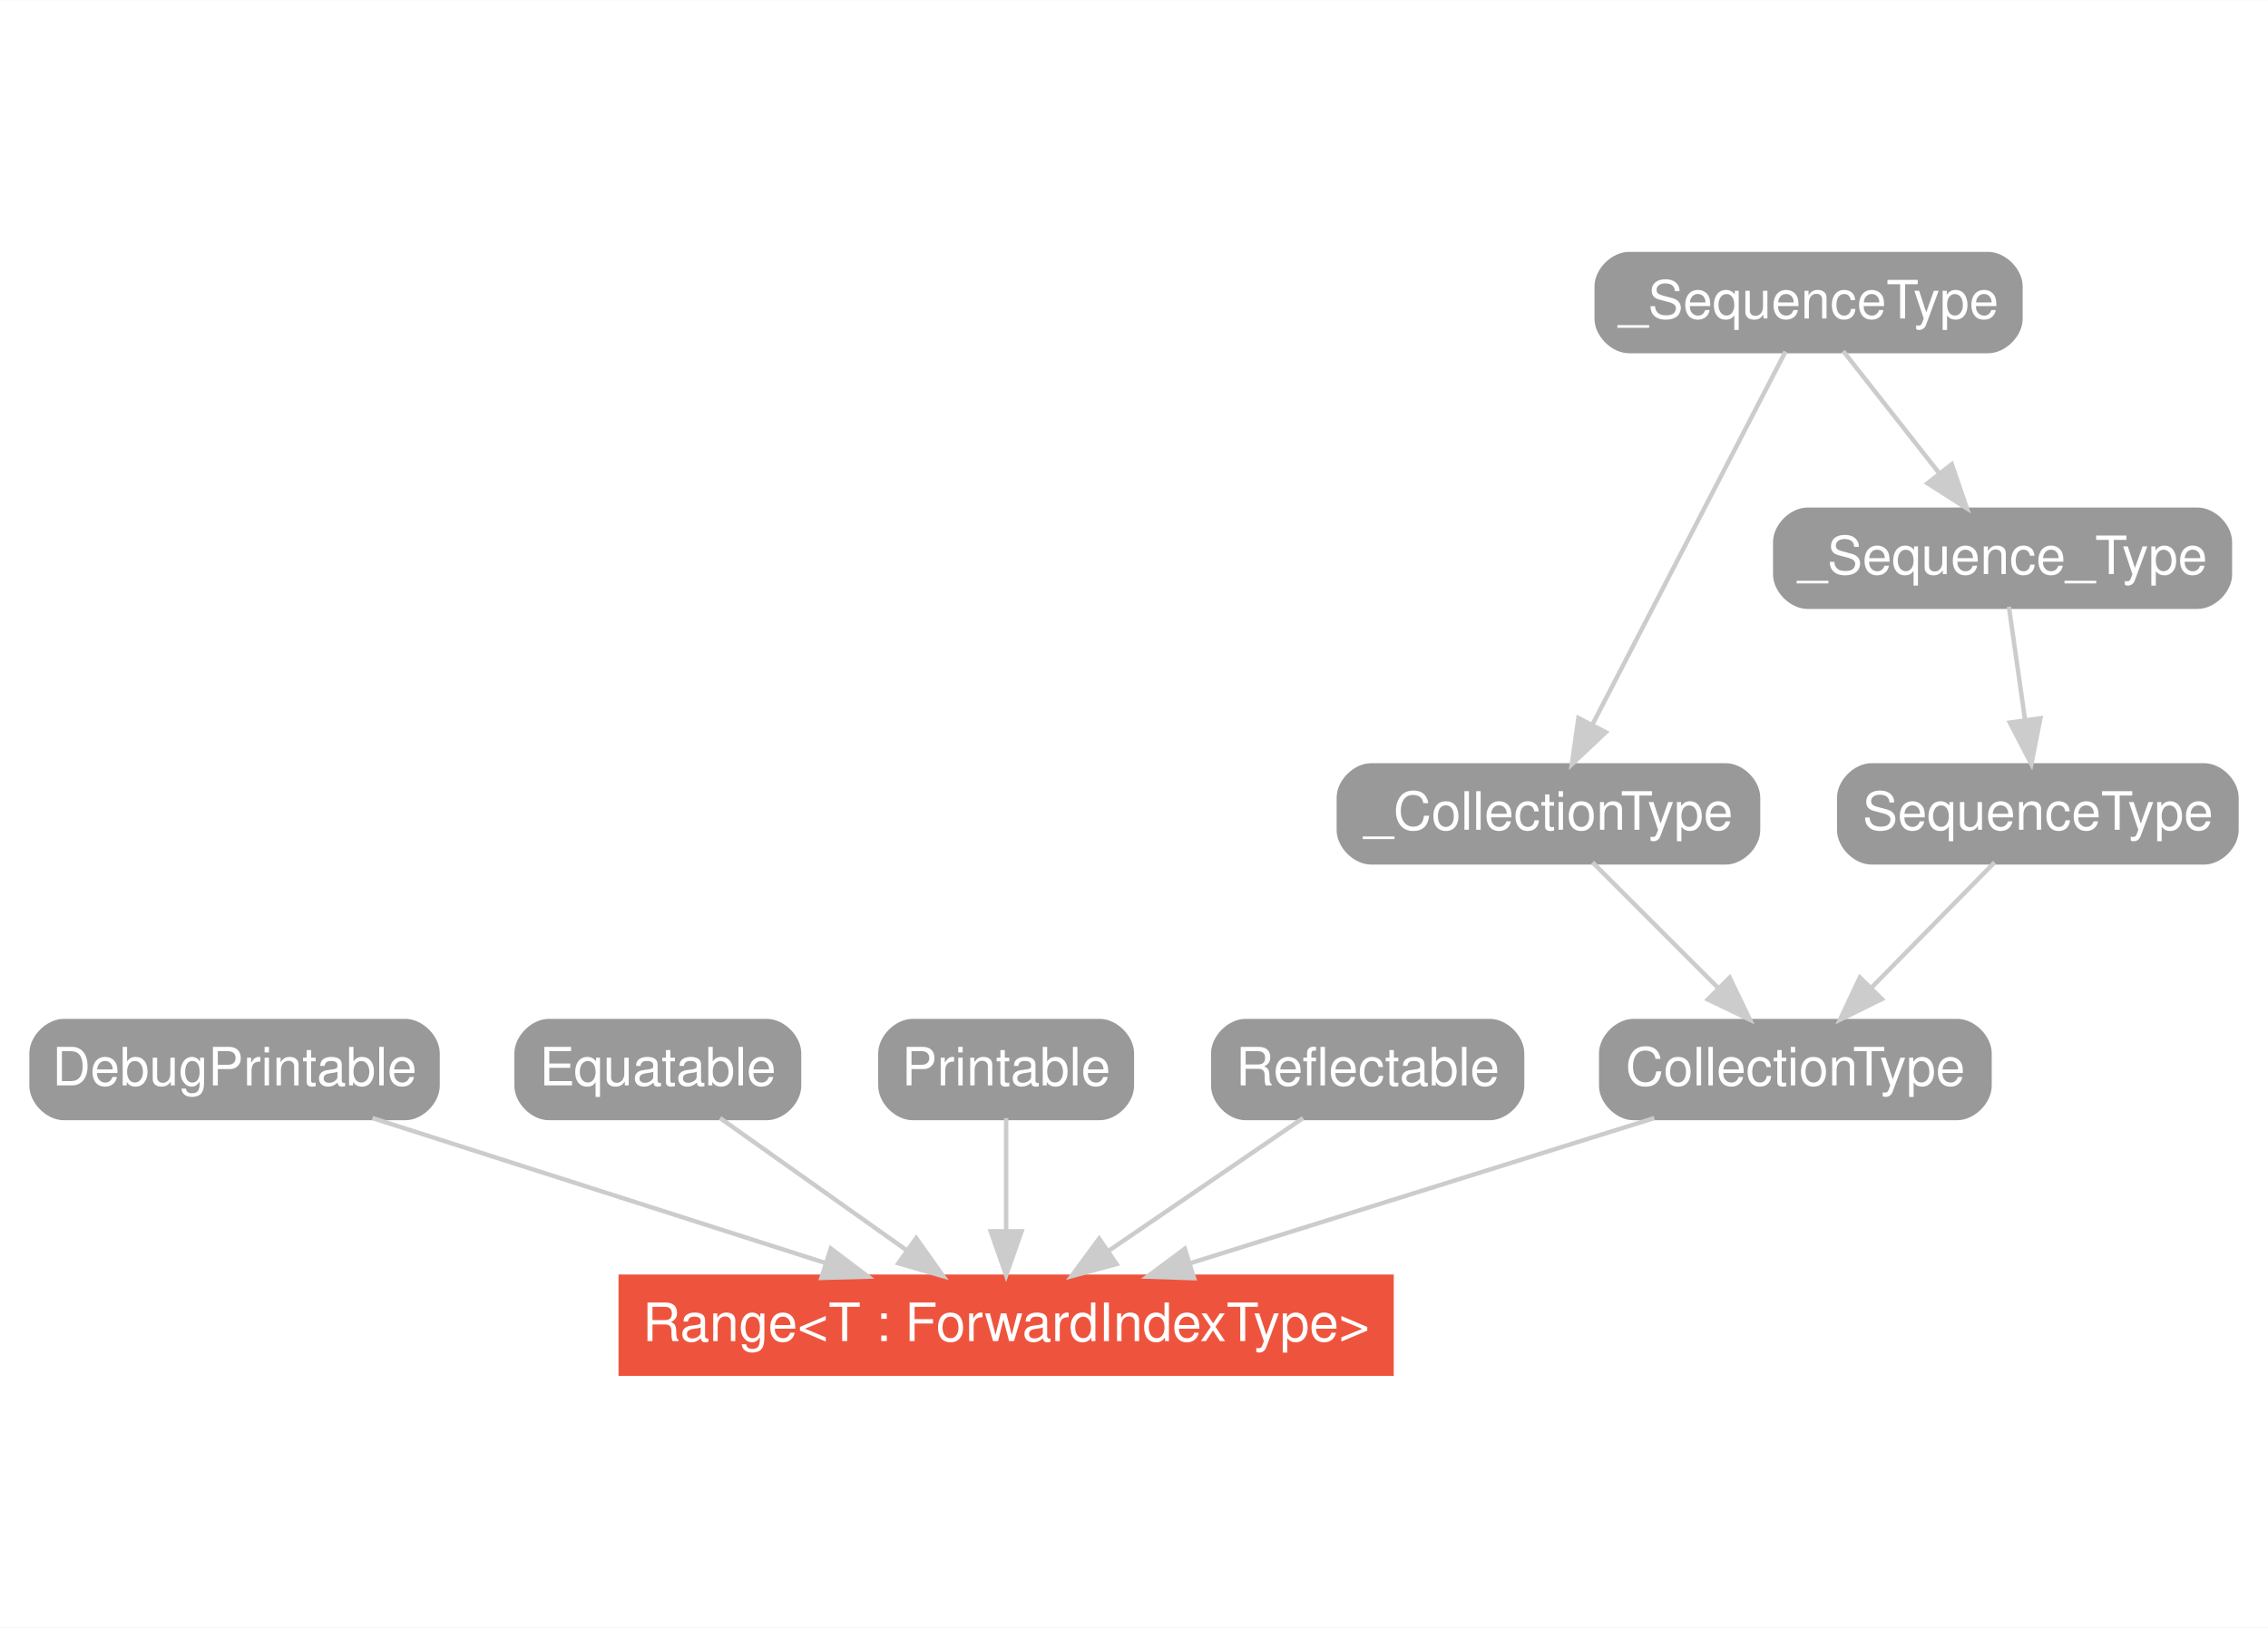
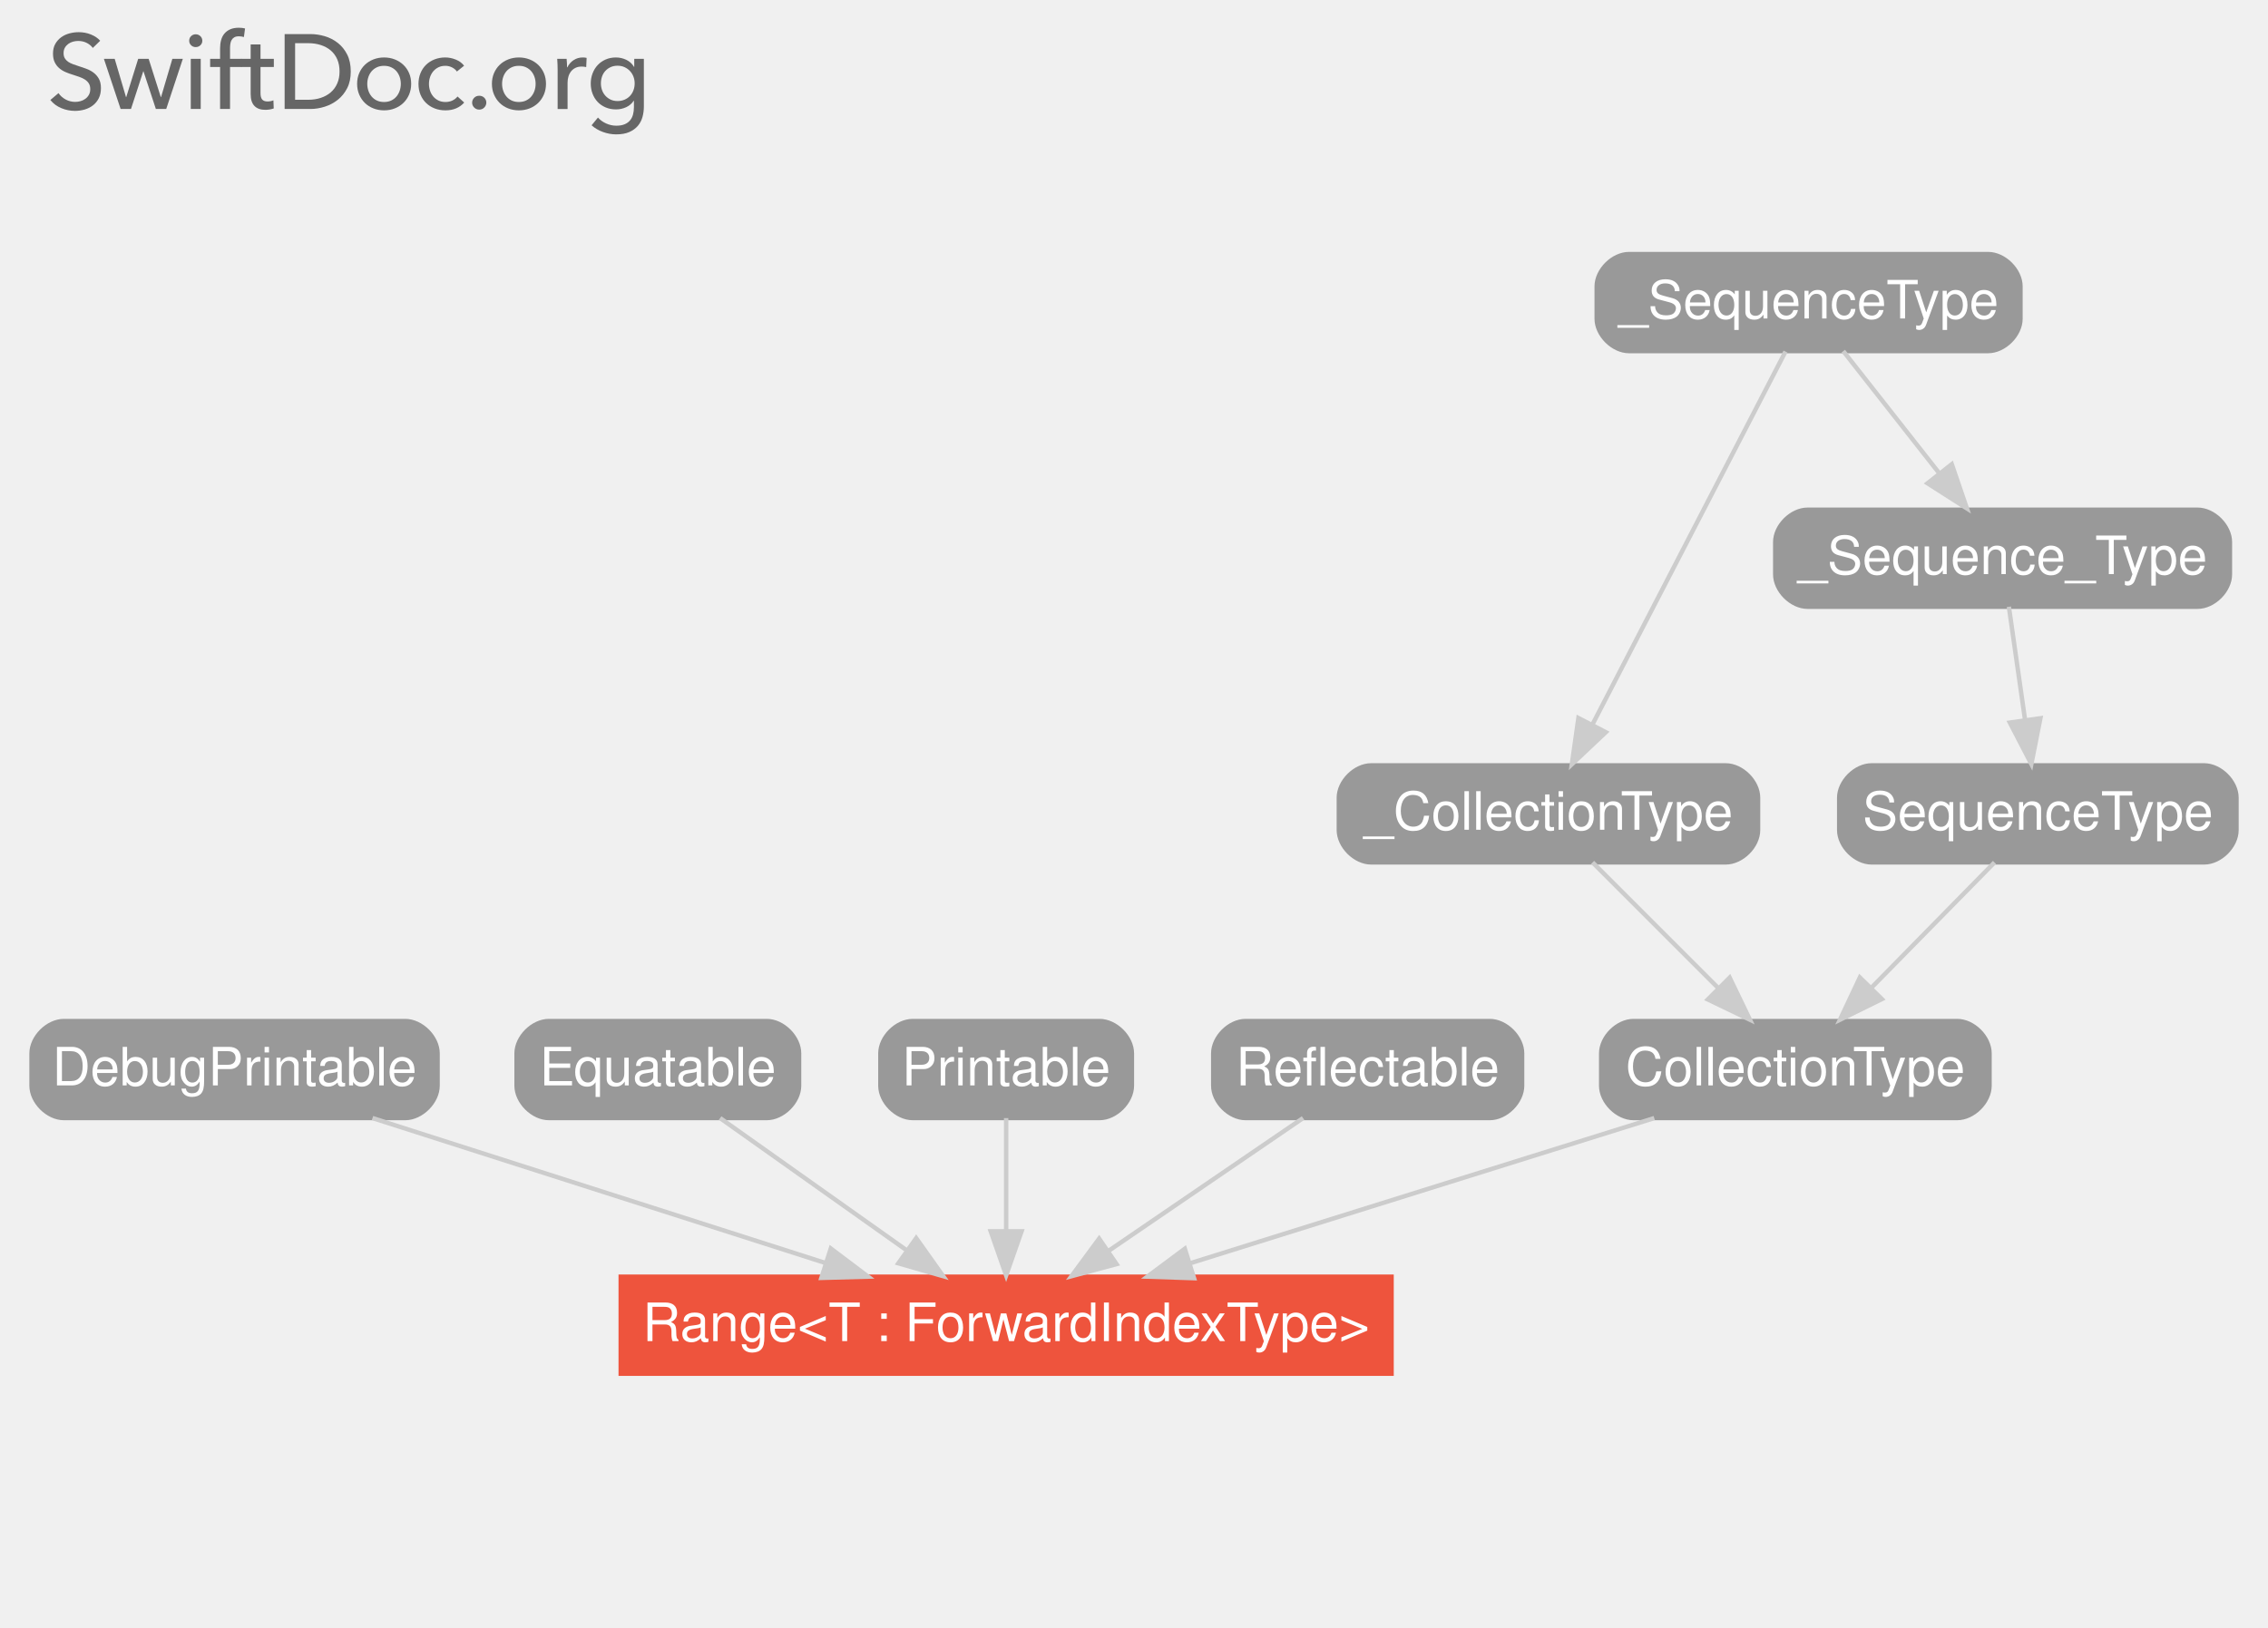
<svg xmlns="http://www.w3.org/2000/svg" xmlns:xlink="http://www.w3.org/1999/xlink" width="514pt" height="369pt" viewBox="0.00 0.00 514.40 369.20">
  <g id="graph0" class="graph" transform="scale(1 1) rotate(0) translate(7.2 311.6)">
-     <polygon fill="white" stroke="none" points="-7.2,57.6 -7.2,-311.6 507.2,-311.6 507.2,57.6 -7.2,57.6" />
+     <g transform="translate(0 -311.6)">
+       <g>
+         <path fill="#666666" d="M13.846,10.832c-0.336-0.464-0.792-0.844-1.368-1.14s-1.224-0.444-1.944-0.444         c-0.384,0-0.772,0.052-1.164,0.156C8.977,9.509,8.622,9.677,8.301,9.908c-0.32,0.232-0.58,0.52-0.78,0.864         c-0.2,0.344-0.3,0.756-0.3,1.236c0,0.464,0.092,0.852,0.276,1.164c0.184,0.312,0.432,0.576,0.744,0.792s0.68,0.4,1.104,0.552         c0.423,0.152,0.876,0.309,1.356,0.468c0.576,0.177,1.16,0.376,1.752,0.601c0.592,0.224,1.128,0.52,1.608,0.888         s0.872,0.828,1.176,1.38s0.456,1.252,0.456,2.101c0,0.88-0.164,1.644-0.492,2.292c-0.328,0.647-0.765,1.184-1.308,1.607         c-0.544,0.424-1.172,0.74-1.884,0.948s-1.444,0.312-2.196,0.312c-1.072,0-2.108-0.208-3.108-0.624         c-1-0.415-1.828-1.031-2.484-1.848l1.848-1.56c0.4,0.592,0.936,1.071,1.608,1.439c0.672,0.368,1.399,0.552,2.184,0.552         c0.4,0,0.8-0.056,1.2-0.168c0.4-0.111,0.764-0.288,1.092-0.527c0.328-0.24,0.596-0.54,0.804-0.9         c0.208-0.36,0.312-0.796,0.312-1.308s-0.108-0.94-0.324-1.284c-0.216-0.344-0.508-0.636-0.876-0.876s-0.796-0.444-1.284-0.612         c-0.488-0.168-1.004-0.34-1.548-0.516c-0.544-0.16-1.08-0.356-1.608-0.588c-0.528-0.232-1-0.528-1.416-0.889         c-0.416-0.359-0.752-0.804-1.008-1.332c-0.256-0.527-0.384-1.184-0.384-1.968c0-0.848,0.172-1.576,0.516-2.184         c0.344-0.608,0.792-1.112,1.344-1.512c0.552-0.4,1.176-0.692,1.872-0.876c0.696-0.184,1.396-0.276,2.1-0.276         c0.992,0,1.92,0.176,2.784,0.528c0.864,0.352,1.56,0.824,2.088,1.416L13.846,10.832z" />
+         <path fill="#666666" d="M18.813,13.304l2.568,8.688h0.048l2.712-8.688h2.376l2.76,8.688h0.048l2.568-8.688h2.376L30.501,24.68         h-2.352l-2.808-8.544h-0.048l-2.784,8.544h-2.352l-3.792-11.376H18.813z" />
+         <path fill="#666666" d="M38.685,9.2c0,0.416-0.147,0.76-0.44,1.032c-0.294,0.272-0.647,0.408-1.06,0.408s-0.762-0.14-1.047-0.42         c-0.286-0.28-0.429-0.62-0.429-1.02c0-0.416,0.143-0.764,0.429-1.044c0.286-0.28,0.635-0.42,1.047-0.42s0.766,0.14,1.06,0.42         C38.538,8.437,38.685,8.784,38.685,9.2z M38.325,24.68h-2.256V13.304h2.256V24.68z" />
+         <path fill="#666666" d="M47.613,15.152h-2.64v9.528h-2.256v-9.528h-2.256v-1.848h2.256v-2.376c0-0.672,0.076-1.292,0.228-1.86         c0.152-0.568,0.4-1.06,0.744-1.476c0.344-0.416,0.784-0.744,1.32-0.984c0.536-0.24,1.188-0.36,1.956-0.36         c0.544,0,1.016,0.056,1.416,0.168l-0.264,1.944c-0.176-0.048-0.352-0.088-0.528-0.12c-0.176-0.032-0.376-0.048-0.6-0.048         c-0.432,0-0.78,0.076-1.044,0.228c-0.264,0.152-0.468,0.356-0.612,0.612s-0.24,0.548-0.288,0.876         c-0.048,0.328-0.072,0.668-0.072,1.02v2.376h2.64V15.152z" />
+         <path fill="#666666" d="M54.909,15.152h-3.024v5.91c0,0.687,0.128,1.177,0.384,1.472c0.256,0.295,0.664,0.442,1.224,0.442         c0.208,0,0.432-0.021,0.672-0.065c0.24-0.044,0.456-0.11,0.648-0.198l0.072,1.848c-0.272,0.096-0.572,0.172-0.9,0.229         c-0.328,0.056-0.668,0.084-1.02,0.084c-1.072,0-1.892-0.296-2.46-0.889c-0.568-0.592-0.852-1.479-0.852-2.664v-6.168h-2.184         v-1.848h2.184V10.04h2.232v3.264h3.024V15.152z" />
+         <path fill="#666666" d="M57.356,7.688h5.832c1.088,0,2.176,0.16,3.264,0.48c1.088,0.32,2.072,0.824,2.952,1.512         s1.592,1.568,2.136,2.64c0.544,1.072,0.816,2.36,0.816,3.864c0,1.456-0.272,2.716-0.816,3.78s-1.256,1.943-2.136,2.64         s-1.864,1.216-2.952,1.561c-1.088,0.344-2.176,0.516-3.264,0.516h-5.832V7.688z M59.732,22.593h2.976         c1.024,0,1.972-0.145,2.844-0.432c0.872-0.288,1.624-0.704,2.256-1.248c0.632-0.544,1.124-1.216,1.476-2.017         c0.352-0.8,0.528-1.704,0.528-2.712c0-1.056-0.176-1.983-0.528-2.784c-0.353-0.8-0.844-1.468-1.476-2.004         c-0.632-0.536-1.384-0.944-2.256-1.224s-1.82-0.42-2.844-0.42h-2.976V22.593z" />
+         <path fill="#666666" d="M86.06,18.969c0,0.88-0.156,1.688-0.468,2.424c-0.312,0.736-0.744,1.372-1.296,1.908         c-0.552,0.536-1.204,0.952-1.956,1.248c-0.752,0.296-1.56,0.443-2.424,0.443c-0.864,0-1.672-0.147-2.424-0.443         c-0.752-0.296-1.4-0.712-1.944-1.248c-0.544-0.536-0.972-1.172-1.284-1.908c-0.312-0.735-0.468-1.544-0.468-2.424         s0.156-1.684,0.468-2.412c0.312-0.728,0.74-1.356,1.284-1.884c0.543-0.528,1.191-0.939,1.944-1.236         c0.752-0.296,1.56-0.444,2.424-0.444c0.864,0,1.672,0.148,2.424,0.444c0.752,0.297,1.404,0.708,1.956,1.236         c0.552,0.527,0.984,1.156,1.296,1.884C85.904,17.285,86.06,18.089,86.06,18.969z M83.708,18.98c0-0.542-0.084-1.061-0.252-1.556         c-0.169-0.494-0.414-0.929-0.734-1.304s-0.718-0.674-1.192-0.897s-1.015-0.335-1.625-0.335c-0.61,0-1.152,0.111-1.625,0.335         c-0.474,0.224-0.871,0.522-1.191,0.897c-0.321,0.375-0.566,0.81-0.734,1.304C76.184,17.92,76.1,18.438,76.1,18.98         c0,0.543,0.084,1.062,0.253,1.556c0.168,0.495,0.413,0.934,0.734,1.316c0.321,0.383,0.718,0.686,1.191,0.909         c0.473,0.224,1.015,0.335,1.625,0.335c0.61,0,1.151-0.111,1.625-0.335s0.871-0.526,1.192-0.909s0.565-0.821,0.734-1.316         C83.624,20.042,83.708,19.523,83.708,18.98z" />
+         <path fill="#666666" d="M96.428,16.184c-0.24-0.368-0.6-0.676-1.08-0.924s-0.992-0.372-1.536-0.372         c-0.592,0-1.116,0.112-1.572,0.336c-0.456,0.225-0.844,0.524-1.164,0.9c-0.32,0.376-0.564,0.812-0.732,1.308         s-0.252,1.017-0.252,1.56c0,0.545,0.084,1.064,0.252,1.561s0.412,0.933,0.732,1.308c0.32,0.376,0.712,0.677,1.176,0.9         c0.464,0.225,0.992,0.336,1.584,0.336c0.576,0,1.1-0.111,1.572-0.336c0.472-0.224,0.86-0.528,1.164-0.912l1.512,1.368         c-0.48,0.561-1.08,0.996-1.8,1.308c-0.72,0.312-1.536,0.468-2.448,0.468c-0.88,0-1.692-0.144-2.436-0.432         c-0.744-0.288-1.388-0.691-1.932-1.212c-0.544-0.52-0.972-1.147-1.284-1.884s-0.468-1.561-0.468-2.473         c0-0.896,0.152-1.711,0.456-2.447c0.304-0.736,0.728-1.368,1.272-1.896c0.543-0.527,1.188-0.936,1.932-1.224         c0.744-0.288,1.548-0.433,2.412-0.433c0.8,0,1.596,0.16,2.388,0.48s1.419,0.784,1.884,1.392L96.428,16.184z" />
+         <path fill="#666666" d="M103.1,23.24c0,0.417-0.152,0.784-0.456,1.104c-0.304,0.32-0.688,0.479-1.152,0.479         c-0.448,0-0.828-0.155-1.14-0.468c-0.312-0.312-0.468-0.676-0.468-1.092c0-0.432,0.152-0.804,0.456-1.116         c0.304-0.312,0.688-0.468,1.152-0.468c0.464,0,0.848,0.152,1.152,0.456C102.947,22.44,103.1,22.808,103.1,23.24z" />
+         <path fill="#666666" d="M116.635,18.969c0,0.88-0.156,1.688-0.468,2.424c-0.312,0.736-0.744,1.372-1.296,1.908         c-0.552,0.536-1.204,0.952-1.956,1.248c-0.752,0.296-1.56,0.443-2.424,0.443c-0.864,0-1.672-0.147-2.424-0.443         c-0.752-0.296-1.4-0.712-1.944-1.248c-0.544-0.536-0.972-1.172-1.284-1.908c-0.312-0.735-0.468-1.544-0.468-2.424         s0.156-1.684,0.468-2.412c0.312-0.728,0.74-1.356,1.284-1.884c0.543-0.528,1.191-0.939,1.944-1.236         c0.752-0.296,1.56-0.444,2.424-0.444c0.864,0,1.672,0.148,2.424,0.444c0.752,0.297,1.404,0.708,1.956,1.236         c0.552,0.527,0.984,1.156,1.296,1.884C116.479,17.285,116.635,18.089,116.635,18.969z M114.283,18.98         c0-0.542-0.084-1.061-0.252-1.556c-0.169-0.494-0.414-0.929-0.734-1.304s-0.718-0.674-1.192-0.897s-1.015-0.335-1.625-0.335         c-0.61,0-1.152,0.111-1.625,0.335c-0.474,0.224-0.871,0.522-1.191,0.897c-0.321,0.375-0.566,0.81-0.734,1.304         c-0.169,0.495-0.253,1.014-0.253,1.556c0,0.543,0.084,1.062,0.253,1.556c0.168,0.495,0.413,0.934,0.734,1.316         c0.321,0.383,0.718,0.686,1.191,0.909c0.473,0.224,1.015,0.335,1.625,0.335c0.61,0,1.151-0.111,1.625-0.335         s0.871-0.526,1.192-0.909s0.565-0.821,0.734-1.316C114.199,20.042,114.283,19.523,114.283,18.98z" />
+         <path fill="#666666" d="M119.251,14.577c-0.016-0.48-0.04-0.904-0.072-1.272h2.136c0.032,0.288,0.056,0.62,0.072,0.996         c0.016,0.376,0.024,0.684,0.024,0.924h0.072c0.32-0.672,0.788-1.212,1.404-1.62c0.616-0.408,1.308-0.612,2.076-0.612         c0.352,0,0.648,0.033,0.888,0.097l-0.096,2.088c-0.32-0.08-0.664-0.12-1.032-0.12c-0.544,0-1.016,0.101-1.416,0.3         c-0.4,0.2-0.732,0.468-0.996,0.805c-0.264,0.336-0.46,0.724-0.588,1.163c-0.128,0.44-0.192,0.9-0.192,1.381v5.976h-2.256v-8.928         C119.275,15.449,119.267,15.056,119.251,14.577z" />
+         <path fill="#666666" d="M128.419,26.625c0.496,0.56,1.116,1.008,1.86,1.344c0.744,0.336,1.508,0.504,2.292,0.504         c0.752,0,1.384-0.108,1.896-0.324s0.924-0.512,1.236-0.888s0.536-0.82,0.672-1.332c0.136-0.513,0.204-1.064,0.204-1.656v-1.464         h-0.048c-0.416,0.641-0.984,1.128-1.704,1.464c-0.72,0.336-1.488,0.504-2.304,0.504c-0.864,0-1.652-0.151-2.364-0.456         c-0.712-0.304-1.316-0.72-1.812-1.248c-0.496-0.527-0.88-1.147-1.152-1.859s-0.408-1.477-0.408-2.292         c0-0.816,0.136-1.584,0.408-2.305c0.272-0.72,0.656-1.348,1.152-1.884c0.496-0.535,1.096-0.96,1.8-1.271         c0.704-0.312,1.488-0.469,2.352-0.469c0.816,0,1.596,0.177,2.34,0.528c0.744,0.353,1.332,0.888,1.764,1.608h0.048v-1.824h2.184         v10.8c0,0.832-0.104,1.628-0.312,2.388c-0.208,0.76-0.56,1.433-1.056,2.017s-1.144,1.052-1.944,1.404         c-0.8,0.352-1.792,0.527-2.976,0.527c-0.992,0-1.988-0.18-2.988-0.54c-1-0.359-1.86-0.868-2.58-1.523L128.419,26.625z          M129.091,18.873c0,0.527,0.084,1.031,0.253,1.512c0.168,0.479,0.417,0.904,0.746,1.271c0.329,0.369,0.726,0.664,1.192,0.889         c0.465,0.224,0.995,0.336,1.589,0.336c0.577,0,1.107-0.104,1.589-0.312c0.481-0.207,0.891-0.491,1.228-0.852         s0.598-0.784,0.782-1.272c0.185-0.487,0.277-1.012,0.277-1.571c0-0.544-0.093-1.057-0.277-1.536         c-0.185-0.48-0.449-0.904-0.794-1.272c-0.345-0.367-0.755-0.66-1.228-0.876c-0.474-0.216-1-0.324-1.577-0.324         c-0.594,0-1.124,0.108-1.589,0.324c-0.466,0.216-0.863,0.504-1.192,0.864s-0.578,0.784-0.746,1.271         C129.175,17.812,129.091,18.329,129.091,18.873z" />
+       </g>
+       <g>
+         <a xlink:href="/" pointer-events="all" target="_top">
+           <polygon fill="none" points="0,0 145,0 145,35 0,35 0,0" />
+         </a>
+       </g>
+     </g>
    <g id="node1" class="node">
      <g id="a_node1">
-         <a xlink:href="/protocol/CollectionType/" xlink:title="CollectionType">
+         <a xlink:href="/protocol/CollectionType/" target="_top">
          <path fill="#999999" stroke="#999999" d="M436.704,-80C436.704,-80 363.296,-80 363.296,-80 359.63,-80 355.963,-76.333 355.963,-72.667 355.963,-72.667 355.963,-65.333 355.963,-65.333 355.963,-61.667 359.63,-58 363.296,-58 363.296,-58 436.704,-58 436.704,-58 440.37,-58 444.037,-61.667 444.037,-65.333 444.037,-65.333 444.037,-72.667 444.037,-72.667 444.037,-76.333 440.37,-80 436.704,-80" />
          <text text-anchor="middle" x="400" y="-65.4" font-family="Helvetica,sans-Serif" font-size="12.00" fill="white">CollectionType</text>
        </a>
      </g>
    </g>
    <g id="node5" class="node">
      <g id="a_node5">
-         <a xlink:href="/type/Range/" xlink:title="Range&lt;T : ForwardIndexType&gt;">
+         <a xlink:href="/type/Range/" target="_top">
          <polygon fill="#ee543d" stroke="#ee543d" points="308.414,-22 133.586,-22 133.586,-0 308.414,-0 308.414,-22" />
          <text text-anchor="middle" x="221" y="-7.4" font-family="Helvetica,sans-Serif" font-size="12.00" fill="white">Range&lt;T : ForwardIndexType&gt;</text>
        </a>
      </g>
    </g>
    <g id="edge2" class="edge">
      <path fill="none" stroke="#cccccc" d="M367.998,-57.988C338.563,-48.779 294.737,-35.069 262.596,-25.013" />
      <polygon fill="#cccccc" stroke="#cccccc" points="263.615,-21.665 253.026,-22.019 261.525,-28.346 263.615,-21.665" />
    </g>
    <g id="node2" class="node">
      <g id="a_node2">
-         <a xlink:href="/protocol/DebugPrintable/" xlink:title="DebugPrintable">
+         <a xlink:href="/protocol/DebugPrintable/" target="_top">
          <path fill="#999999" stroke="#999999" d="M84.71,-80C84.71,-80 7.29,-80 7.29,-80 3.624,-80 -0.043,-76.333 -0.043,-72.667 -0.043,-72.667 -0.043,-65.333 -0.043,-65.333 -0.043,-61.667 3.624,-58 7.29,-58 7.29,-58 84.71,-58 84.71,-58 88.376,-58 92.043,-61.667 92.043,-65.333 92.043,-65.333 92.043,-72.667 92.043,-72.667 92.043,-76.333 88.376,-80 84.71,-80" />
          <text text-anchor="middle" x="46" y="-65.4" font-family="Helvetica,sans-Serif" font-size="12.00" fill="white">DebugPrintable</text>
        </a>
      </g>
    </g>
    <g id="edge4" class="edge">
      <path fill="none" stroke="#cccccc" d="M77.287,-57.988C105.94,-48.819 148.542,-35.187 179.926,-25.144" />
      <polygon fill="#cccccc" stroke="#cccccc" points="181.232,-28.401 189.69,-22.019 179.099,-21.734 181.232,-28.401" />
    </g>
    <g id="node3" class="node">
      <g id="a_node3">
-         <a xlink:href="/protocol/Equatable/" xlink:title="Equatable">
+         <a xlink:href="/protocol/Equatable/" target="_top">
          <path fill="#999999" stroke="#999999" d="M166.702,-80C166.702,-80 117.298,-80 117.298,-80 113.632,-80 109.965,-76.333 109.965,-72.667 109.965,-72.667 109.965,-65.333 109.965,-65.333 109.965,-61.667 113.632,-58 117.298,-58 117.298,-58 166.702,-58 166.702,-58 170.368,-58 174.035,-61.667 174.035,-65.333 174.035,-65.333 174.035,-72.667 174.035,-72.667 174.035,-76.333 170.368,-80 166.702,-80" />
          <text text-anchor="middle" x="142" y="-65.4" font-family="Helvetica,sans-Serif" font-size="12.00" fill="white">Equatable</text>
        </a>
      </g>
    </g>
    <g id="edge1" class="edge">
      <path fill="none" stroke="#cccccc" d="M156.124,-57.988C167.847,-49.678 184.741,-37.703 198.35,-28.055" />
      <polygon fill="#cccccc" stroke="#cccccc" points="200.598,-30.752 206.732,-22.114 196.55,-25.041 200.598,-30.752" />
    </g>
    <g id="node4" class="node">
      <g id="a_node4">
-         <a xlink:href="/protocol/Printable/" xlink:title="Printable">
+         <a xlink:href="/protocol/Printable/" target="_top">
          <path fill="#999999" stroke="#999999" d="M242.187,-80C242.187,-80 199.813,-80 199.813,-80 196.147,-80 192.48,-76.333 192.48,-72.667 192.48,-72.667 192.48,-65.333 192.48,-65.333 192.48,-61.667 196.147,-58 199.813,-58 199.813,-58 242.187,-58 242.187,-58 245.853,-58 249.52,-61.667 249.52,-65.333 249.52,-65.333 249.52,-72.667 249.52,-72.667 249.52,-76.333 245.853,-80 242.187,-80" />
          <text text-anchor="middle" x="221" y="-65.4" font-family="Helvetica,sans-Serif" font-size="12.00" fill="white">Printable</text>
        </a>
      </g>
    </g>
    <g id="edge3" class="edge">
      <path fill="none" stroke="#cccccc" d="M221,-57.988C221,-50.91 221,-41.171 221,-32.478" />
      <polygon fill="#cccccc" stroke="#cccccc" points="224.5,-32.304 221,-22.304 217.5,-32.304 224.5,-32.304" />
    </g>
    <g id="node6" class="node">
      <g id="a_node6">
-         <a xlink:href="/protocol/Reflectable/" xlink:title="Reflectable">
+         <a xlink:href="/protocol/Reflectable/" target="_top">
          <path fill="#999999" stroke="#999999" d="M330.693,-80C330.693,-80 275.307,-80 275.307,-80 271.64,-80 267.974,-76.333 267.974,-72.667 267.974,-72.667 267.974,-65.333 267.974,-65.333 267.974,-61.667 271.64,-58 275.307,-58 275.307,-58 330.693,-58 330.693,-58 334.36,-58 338.026,-61.667 338.026,-65.333 338.026,-65.333 338.026,-72.667 338.026,-72.667 338.026,-76.333 334.36,-80 330.693,-80" />
          <text text-anchor="middle" x="303" y="-65.4" font-family="Helvetica,sans-Serif" font-size="12.00" fill="white">Reflectable</text>
        </a>
      </g>
    </g>
    <g id="edge5" class="edge">
      <path fill="none" stroke="#cccccc" d="M288.34,-57.988C276.056,-49.599 258.302,-37.474 244.107,-27.78" />
      <polygon fill="#cccccc" stroke="#cccccc" points="246.041,-24.863 235.81,-22.114 242.094,-30.644 246.041,-24.863" />
    </g>
    <g id="node7" class="node">
      <g id="a_node7">
-         <a xlink:href="/protocol/SequenceType/" xlink:title="SequenceType">
+         <a xlink:href="/protocol/SequenceType/" target="_top">
          <path fill="#999999" stroke="#999999" d="M492.718,-138C492.718,-138 417.282,-138 417.282,-138 413.615,-138 409.949,-134.333 409.949,-130.667 409.949,-130.667 409.949,-123.333 409.949,-123.333 409.949,-119.667 413.615,-116 417.282,-116 417.282,-116 492.718,-116 492.718,-116 496.385,-116 500.051,-119.667 500.051,-123.333 500.051,-123.333 500.051,-130.667 500.051,-130.667 500.051,-134.333 496.385,-138 492.718,-138" />
          <text text-anchor="middle" x="455" y="-123.4" font-family="Helvetica,sans-Serif" font-size="12.00" fill="white">SequenceType</text>
        </a>
      </g>
    </g>
    <g id="edge7" class="edge">
      <path fill="none" stroke="#cccccc" d="M445.167,-115.988C437.443,-108.123 426.493,-96.975 417.309,-87.624" />
      <polygon fill="#cccccc" stroke="#cccccc" points="419.624,-84.986 410.12,-80.304 414.63,-89.891 419.624,-84.986" />
    </g>
    <g id="node8" class="node">
      <g id="a_node8">
-         <a xlink:href="/protocol/_CollectionType/" xlink:title="_CollectionType">
+         <a xlink:href="/protocol/_CollectionType/" target="_top">
          <path fill="#999999" stroke="#999999" d="M384.208,-138C384.208,-138 303.792,-138 303.792,-138 300.126,-138 296.459,-134.333 296.459,-130.667 296.459,-130.667 296.459,-123.333 296.459,-123.333 296.459,-119.667 300.126,-116 303.792,-116 303.792,-116 384.208,-116 384.208,-116 387.874,-116 391.541,-119.667 391.541,-123.333 391.541,-123.333 391.541,-130.667 391.541,-130.667 391.541,-134.333 387.874,-138 384.208,-138" />
          <text text-anchor="middle" x="344" y="-123.4" font-family="Helvetica,sans-Serif" font-size="12.00" fill="white">_CollectionType</text>
        </a>
      </g>
    </g>
    <g id="edge6" class="edge">
      <path fill="none" stroke="#cccccc" d="M354.012,-115.988C361.877,-108.123 373.026,-96.975 382.376,-87.624" />
      <polygon fill="#cccccc" stroke="#cccccc" points="385.1,-89.85 389.696,-80.304 380.15,-84.9 385.1,-89.85" />
    </g>
    <g id="node9" class="node">
      <g id="a_node9">
-         <a xlink:href="/protocol/_SequenceType/" xlink:title="_SequenceType">
+         <a xlink:href="/protocol/_SequenceType/" target="_top">
          <path fill="#999999" stroke="#999999" d="M443.724,-254C443.724,-254 362.276,-254 362.276,-254 358.609,-254 354.943,-250.333 354.943,-246.667 354.943,-246.667 354.943,-239.333 354.943,-239.333 354.943,-235.667 358.609,-232 362.276,-232 362.276,-232 443.724,-232 443.724,-232 447.391,-232 451.057,-235.667 451.057,-239.333 451.057,-239.333 451.057,-246.667 451.057,-246.667 451.057,-250.333 447.391,-254 443.724,-254" />
          <text text-anchor="middle" x="403" y="-239.4" font-family="Helvetica,sans-Serif" font-size="12.00" fill="white">_SequenceType</text>
        </a>
      </g>
    </g>
    <g id="edge8" class="edge">
      <path fill="none" stroke="#cccccc" d="M397.764,-231.883C387.948,-212.917 366.633,-171.732 353.989,-147.3" />
      <polygon fill="#cccccc" stroke="#cccccc" points="357.014,-145.53 349.309,-138.258 350.797,-148.748 357.014,-145.53" />
    </g>
    <g id="node10" class="node">
      <g id="a_node10">
-         <a xlink:href="/protocol/_Sequence_Type/" xlink:title="_Sequence_Type">
+         <a xlink:href="/protocol/_Sequence_Type/" target="_top">
          <path fill="#999999" stroke="#999999" d="M491.228,-196C491.228,-196 402.772,-196 402.772,-196 399.105,-196 395.439,-192.333 395.439,-188.667 395.439,-188.667 395.439,-181.333 395.439,-181.333 395.439,-177.667 399.105,-174 402.772,-174 402.772,-174 491.228,-174 491.228,-174 494.895,-174 498.561,-177.667 498.561,-181.333 498.561,-181.333 498.561,-188.667 498.561,-188.667 498.561,-192.333 494.895,-196 491.228,-196" />
          <text text-anchor="middle" x="447" y="-181.4" font-family="Helvetica,sans-Serif" font-size="12.00" fill="white">_Sequence_Type</text>
        </a>
      </g>
    </g>
    <g id="edge10" class="edge">
      <path fill="none" stroke="#cccccc" d="M410.866,-231.988C416.922,-224.281 425.456,-213.419 432.71,-204.187" />
      <polygon fill="#cccccc" stroke="#cccccc" points="435.478,-206.329 438.904,-196.304 429.974,-202.005 435.478,-206.329" />
    </g>
    <g id="edge9" class="edge">
      <path fill="none" stroke="#cccccc" d="M448.43,-173.988C449.441,-166.91 450.833,-157.171 452.075,-148.478" />
      <polygon fill="#cccccc" stroke="#cccccc" points="455.579,-148.698 453.528,-138.304 448.649,-147.708 455.579,-148.698" />
    </g>
  </g>
</svg>
